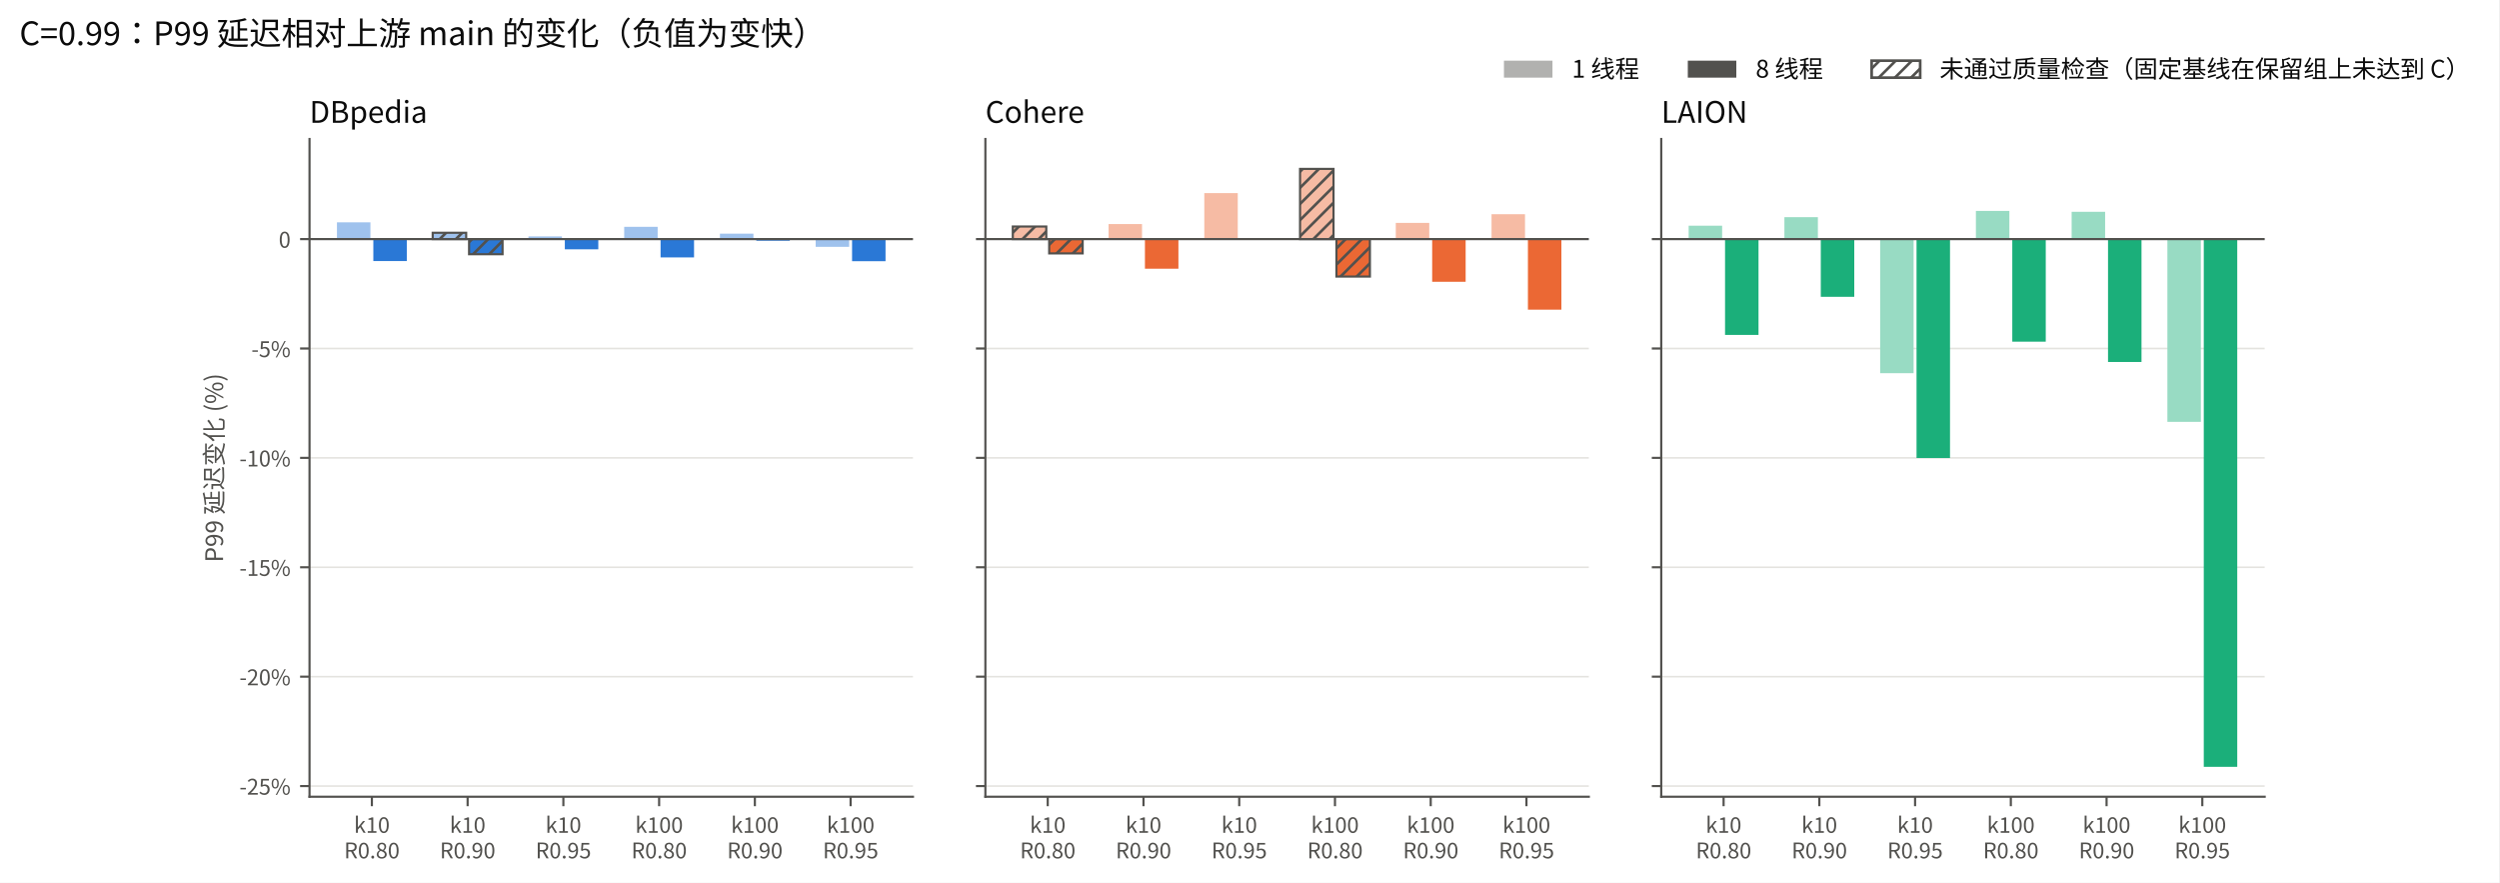
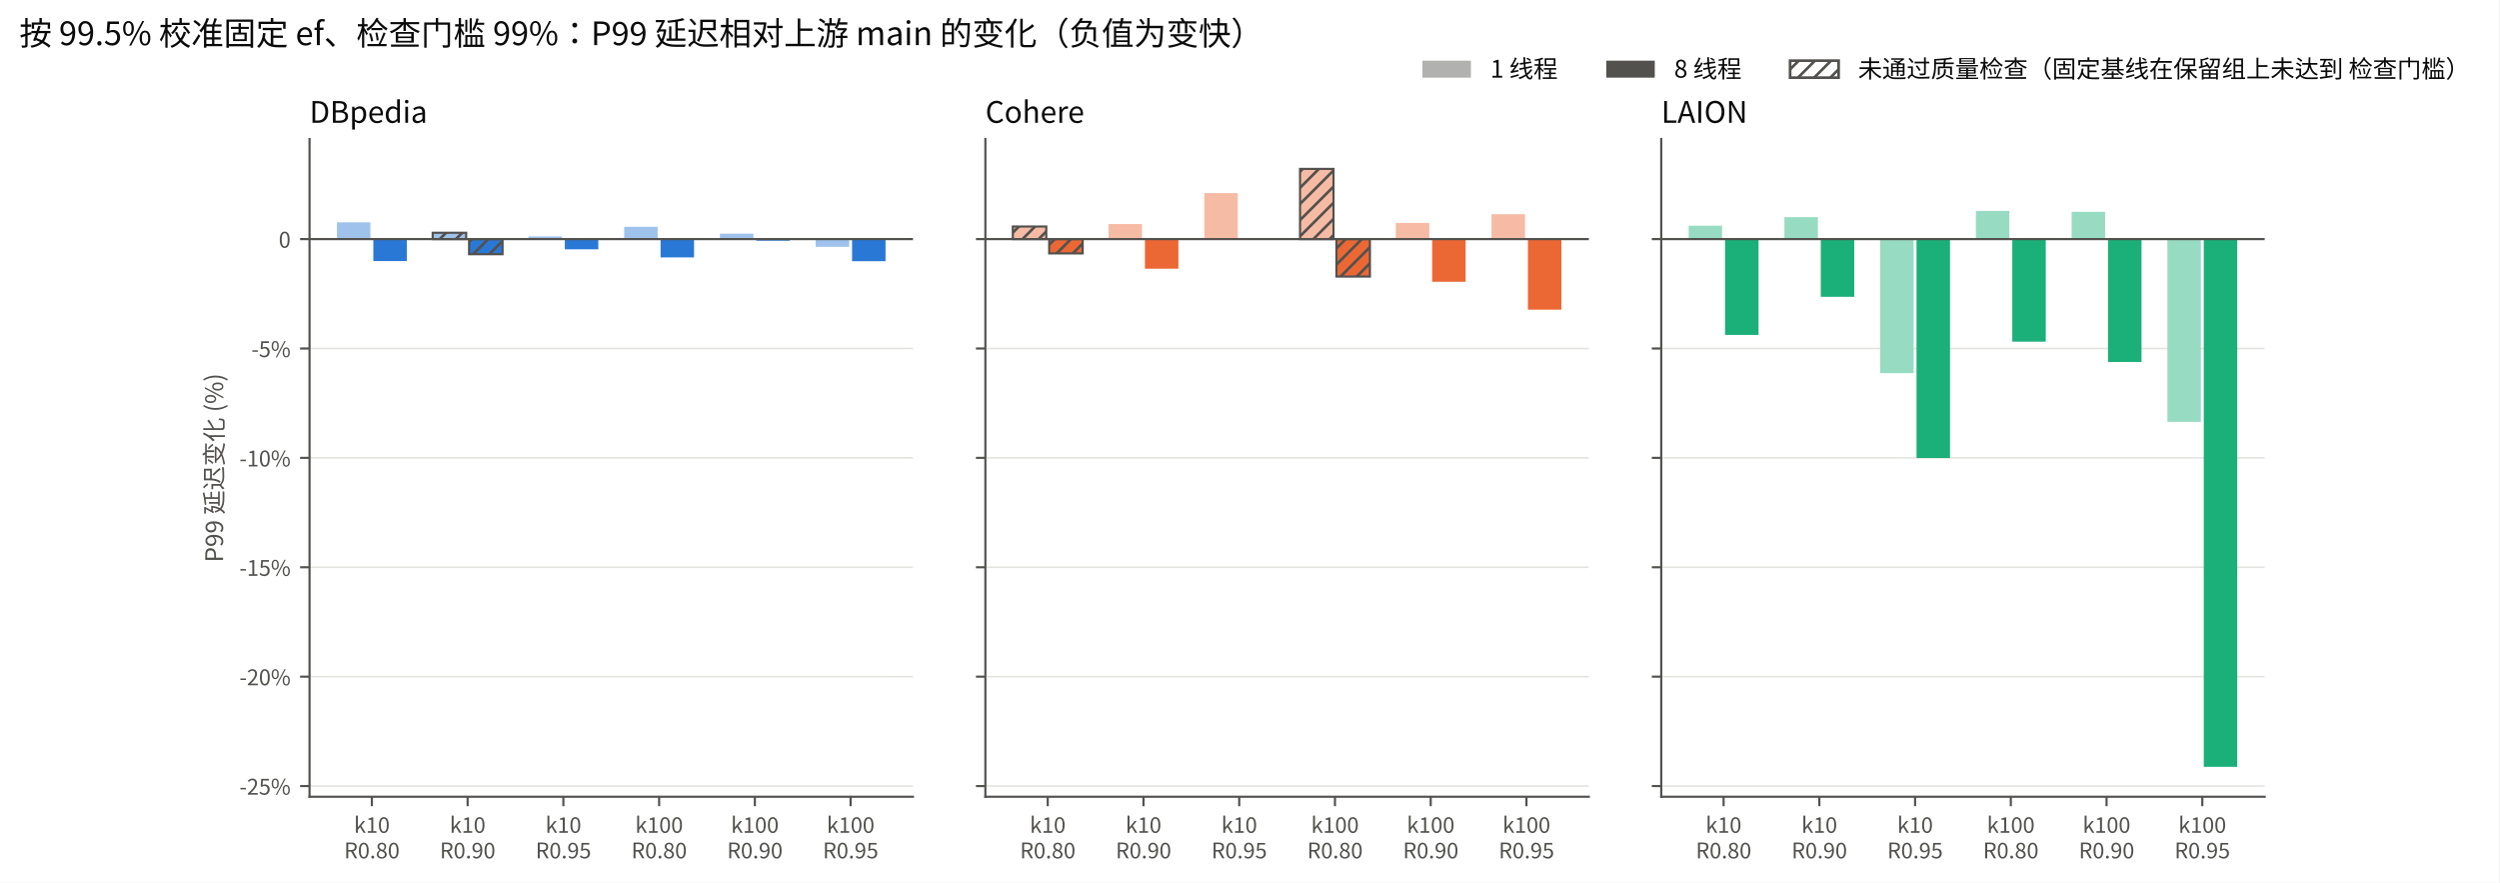
<svg xmlns="http://www.w3.org/2000/svg" xmlns:xlink="http://www.w3.org/1999/xlink" width="927.18pt" height="327.361pt" viewBox="0 0 927.18 327.361" version="1.1">
  <defs>
    <style type="text/css">*{stroke-linejoin: round; stroke-linecap: butt}</style>
  </defs>
  <g id="figure_1">
    <g id="patch_1">
      <path d="M 0 327.361  L 927.18 327.361  L 927.18 0  L 0 0  z " style="fill: #ffffff" />
    </g>
    <g id="axes_1">
      <g id="patch_2">
        <path d="M 114.84 295.488  L 338.729 295.488  L 338.729 51.552  L 114.84 51.552  z " style="fill: #ffffff" />
      </g>
      <g id="matplotlib.axis_1">
        <g id="xtick_1">
          <g id="line2d_1">
            <defs>
-               <path id="m2360dcc3fe" d="M 0 0  L 0 3.5  " style="stroke: #52514e; stroke-width: 0.8" />
+               <path id="m6622c7fb40" d="M 0 0  L 0 3.5  " style="stroke: #52514e; stroke-width: 0.8" />
            </defs>
            <g>
-               <use xlink:href="#m2360dcc3fe" x="137.976" y="295.488" style="fill: #52514e; stroke: #52514e; stroke-width: 0.8" />
+               <use xlink:href="#m6622c7fb40" x="137.976" y="295.488" style="fill: #52514e; stroke: #52514e; stroke-width: 0.8" />
            </g>
          </g>
          <g id="text_1">
            <text style="font-size: 8px; font-family: 'Noto Sans CJK JP', 'DejaVu Sans', sans-serif; fill: #52514e" transform="translate(131.3276 308.8555)">k10</text>
            <text style="font-size: 8px; font-family: 'Noto Sans CJK JP', 'DejaVu Sans', sans-serif; fill: #52514e" transform="translate(127.6639 318.329)">R0.80</text>
          </g>
        </g>
        <g id="xtick_2">
          <g id="line2d_2">
            <g>
-               <use xlink:href="#m2360dcc3fe" x="173.499" y="295.488" style="fill: #52514e; stroke: #52514e; stroke-width: 0.8" />
+               <use xlink:href="#m6622c7fb40" x="173.499" y="295.488" style="fill: #52514e; stroke: #52514e; stroke-width: 0.8" />
            </g>
          </g>
          <g id="text_2">
            <text style="font-size: 8px; font-family: 'Noto Sans CJK JP', 'DejaVu Sans', sans-serif; fill: #52514e" transform="translate(166.8511 308.8555)">k10</text>
            <text style="font-size: 8px; font-family: 'Noto Sans CJK JP', 'DejaVu Sans', sans-serif; fill: #52514e" transform="translate(163.1873 318.329)">R0.90</text>
          </g>
        </g>
        <g id="xtick_3">
          <g id="line2d_3">
            <g>
-               <use xlink:href="#m2360dcc3fe" x="209.023" y="295.488" style="fill: #52514e; stroke: #52514e; stroke-width: 0.8" />
+               <use xlink:href="#m6622c7fb40" x="209.023" y="295.488" style="fill: #52514e; stroke: #52514e; stroke-width: 0.8" />
            </g>
          </g>
          <g id="text_3">
            <text style="font-size: 8px; font-family: 'Noto Sans CJK JP', 'DejaVu Sans', sans-serif; fill: #52514e" transform="translate(202.3746 308.8555)">k10</text>
            <text style="font-size: 8px; font-family: 'Noto Sans CJK JP', 'DejaVu Sans', sans-serif; fill: #52514e" transform="translate(198.7108 318.329)">R0.95</text>
          </g>
        </g>
        <g id="xtick_4">
          <g id="line2d_4">
            <g>
-               <use xlink:href="#m2360dcc3fe" x="244.546" y="295.488" style="fill: #52514e; stroke: #52514e; stroke-width: 0.8" />
+               <use xlink:href="#m6622c7fb40" x="244.546" y="295.488" style="fill: #52514e; stroke: #52514e; stroke-width: 0.8" />
            </g>
          </g>
          <g id="text_4">
            <text style="font-size: 8px; font-family: 'Noto Sans CJK JP', 'DejaVu Sans', sans-serif; fill: #52514e" transform="translate(235.6781 308.8555)">k100</text>
            <text style="font-size: 8px; font-family: 'Noto Sans CJK JP', 'DejaVu Sans', sans-serif; fill: #52514e" transform="translate(234.2343 318.329)">R0.80</text>
          </g>
        </g>
        <g id="xtick_5">
          <g id="line2d_5">
            <g>
-               <use xlink:href="#m2360dcc3fe" x="280.07" y="295.488" style="fill: #52514e; stroke: #52514e; stroke-width: 0.8" />
+               <use xlink:href="#m6622c7fb40" x="280.07" y="295.488" style="fill: #52514e; stroke: #52514e; stroke-width: 0.8" />
            </g>
          </g>
          <g id="text_5">
            <text style="font-size: 8px; font-family: 'Noto Sans CJK JP', 'DejaVu Sans', sans-serif; fill: #52514e" transform="translate(271.2015 308.8555)">k100</text>
            <text style="font-size: 8px; font-family: 'Noto Sans CJK JP', 'DejaVu Sans', sans-serif; fill: #52514e" transform="translate(269.7578 318.329)">R0.90</text>
          </g>
        </g>
        <g id="xtick_6">
          <g id="line2d_6">
            <g>
-               <use xlink:href="#m2360dcc3fe" x="315.593" y="295.488" style="fill: #52514e; stroke: #52514e; stroke-width: 0.8" />
+               <use xlink:href="#m6622c7fb40" x="315.593" y="295.488" style="fill: #52514e; stroke: #52514e; stroke-width: 0.8" />
            </g>
          </g>
          <g id="text_6">
            <text style="font-size: 8px; font-family: 'Noto Sans CJK JP', 'DejaVu Sans', sans-serif; fill: #52514e" transform="translate(306.725 308.8555)">k100</text>
            <text style="font-size: 8px; font-family: 'Noto Sans CJK JP', 'DejaVu Sans', sans-serif; fill: #52514e" transform="translate(305.2813 318.329)">R0.95</text>
          </g>
        </g>
      </g>
      <g id="matplotlib.axis_2">
        <g id="ytick_1">
          <g id="line2d_7">
-             <path d="M 114.84 291.529  L 338.729 291.529  " clip-path="url(#p69c5e37a83)" style="fill: none; stroke: #e4e3df; stroke-width: 0.6; stroke-linecap: square" />
+             <path d="M 114.84 291.529  L 338.729 291.529  " clip-path="url(#p848d012722)" style="fill: none; stroke: #e4e3df; stroke-width: 0.6; stroke-linecap: square" />
          </g>
          <g id="line2d_8">
            <defs>
-               <path id="m292028686f" d="M 0 0  L -3.5 0  " style="stroke: #52514e; stroke-width: 0.8" />
+               <path id="m85ed51c5f5" d="M 0 0  L -3.5 0  " style="stroke: #52514e; stroke-width: 0.8" />
            </defs>
            <g>
-               <use xlink:href="#m292028686f" x="114.84" y="291.529" style="fill: #52514e; stroke: #52514e; stroke-width: 0.8" />
+               <use xlink:href="#m85ed51c5f5" x="114.84" y="291.529" style="fill: #52514e; stroke: #52514e; stroke-width: 0.8" />
            </g>
          </g>
          <g id="text_7">
            <text style="font-size: 8px; font-family: 'Noto Sans CJK JP', 'DejaVu Sans', sans-serif; text-anchor: end; fill: #52514e" x="107.84" y="294.713" transform="rotate(-0 107.84 294.7128)">-25%</text>
          </g>
        </g>
        <g id="ytick_2">
          <g id="line2d_9">
-             <path d="M 114.84 250.959  L 338.729 250.959  " clip-path="url(#p69c5e37a83)" style="fill: none; stroke: #e4e3df; stroke-width: 0.6; stroke-linecap: square" />
+             <path d="M 114.84 250.959  L 338.729 250.959  " clip-path="url(#p848d012722)" style="fill: none; stroke: #e4e3df; stroke-width: 0.6; stroke-linecap: square" />
          </g>
          <g id="line2d_10">
            <g>
-               <use xlink:href="#m292028686f" x="114.84" y="250.959" style="fill: #52514e; stroke: #52514e; stroke-width: 0.8" />
+               <use xlink:href="#m85ed51c5f5" x="114.84" y="250.959" style="fill: #52514e; stroke: #52514e; stroke-width: 0.8" />
            </g>
          </g>
          <g id="text_8">
            <text style="font-size: 8px; font-family: 'Noto Sans CJK JP', 'DejaVu Sans', sans-serif; text-anchor: end; fill: #52514e" x="107.84" y="254.142" transform="rotate(-0 107.84 254.1425)">-20%</text>
          </g>
        </g>
        <g id="ytick_3">
          <g id="line2d_11">
-             <path d="M 114.84 210.388  L 338.729 210.388  " clip-path="url(#p69c5e37a83)" style="fill: none; stroke: #e4e3df; stroke-width: 0.6; stroke-linecap: square" />
+             <path d="M 114.84 210.388  L 338.729 210.388  " clip-path="url(#p848d012722)" style="fill: none; stroke: #e4e3df; stroke-width: 0.6; stroke-linecap: square" />
          </g>
          <g id="line2d_12">
            <g>
-               <use xlink:href="#m292028686f" x="114.84" y="210.388" style="fill: #52514e; stroke: #52514e; stroke-width: 0.8" />
+               <use xlink:href="#m85ed51c5f5" x="114.84" y="210.388" style="fill: #52514e; stroke: #52514e; stroke-width: 0.8" />
            </g>
          </g>
          <g id="text_9">
            <text style="font-size: 8px; font-family: 'Noto Sans CJK JP', 'DejaVu Sans', sans-serif; text-anchor: end; fill: #52514e" x="107.84" y="213.572" transform="rotate(-0 107.84 213.5722)">-15%</text>
          </g>
        </g>
        <g id="ytick_4">
          <g id="line2d_13">
-             <path d="M 114.84 169.818  L 338.729 169.818  " clip-path="url(#p69c5e37a83)" style="fill: none; stroke: #e4e3df; stroke-width: 0.6; stroke-linecap: square" />
+             <path d="M 114.84 169.818  L 338.729 169.818  " clip-path="url(#p848d012722)" style="fill: none; stroke: #e4e3df; stroke-width: 0.6; stroke-linecap: square" />
          </g>
          <g id="line2d_14">
            <g>
-               <use xlink:href="#m292028686f" x="114.84" y="169.818" style="fill: #52514e; stroke: #52514e; stroke-width: 0.8" />
+               <use xlink:href="#m85ed51c5f5" x="114.84" y="169.818" style="fill: #52514e; stroke: #52514e; stroke-width: 0.8" />
            </g>
          </g>
          <g id="text_10">
            <text style="font-size: 8px; font-family: 'Noto Sans CJK JP', 'DejaVu Sans', sans-serif; text-anchor: end; fill: #52514e" x="107.84" y="173.002" transform="rotate(-0 107.84 173.0019)">-10%</text>
          </g>
        </g>
        <g id="ytick_5">
          <g id="line2d_15">
-             <path d="M 114.84 129.248  L 338.729 129.248  " clip-path="url(#p69c5e37a83)" style="fill: none; stroke: #e4e3df; stroke-width: 0.6; stroke-linecap: square" />
+             <path d="M 114.84 129.248  L 338.729 129.248  " clip-path="url(#p848d012722)" style="fill: none; stroke: #e4e3df; stroke-width: 0.6; stroke-linecap: square" />
          </g>
          <g id="line2d_16">
            <g>
-               <use xlink:href="#m292028686f" x="114.84" y="129.248" style="fill: #52514e; stroke: #52514e; stroke-width: 0.8" />
+               <use xlink:href="#m85ed51c5f5" x="114.84" y="129.248" style="fill: #52514e; stroke: #52514e; stroke-width: 0.8" />
            </g>
          </g>
          <g id="text_11">
            <text style="font-size: 8px; font-family: 'Noto Sans CJK JP', 'DejaVu Sans', sans-serif; text-anchor: end; fill: #52514e" x="107.84" y="132.432" transform="rotate(-0 107.84 132.4316)">-5%</text>
          </g>
        </g>
        <g id="ytick_6">
          <g id="line2d_17">
-             <path d="M 114.84 88.678  L 338.729 88.678  " clip-path="url(#p69c5e37a83)" style="fill: none; stroke: #e4e3df; stroke-width: 0.6; stroke-linecap: square" />
+             <path d="M 114.84 88.678  L 338.729 88.678  " clip-path="url(#p848d012722)" style="fill: none; stroke: #e4e3df; stroke-width: 0.6; stroke-linecap: square" />
          </g>
          <g id="line2d_18">
            <g>
-               <use xlink:href="#m292028686f" x="114.84" y="88.678" style="fill: #52514e; stroke: #52514e; stroke-width: 0.8" />
+               <use xlink:href="#m85ed51c5f5" x="114.84" y="88.678" style="fill: #52514e; stroke: #52514e; stroke-width: 0.8" />
            </g>
          </g>
          <g id="text_12">
            <text style="font-size: 8px; font-family: 'Noto Sans CJK JP', 'DejaVu Sans', sans-serif; text-anchor: end; fill: #52514e" x="107.84" y="91.861" transform="rotate(-0 107.84 91.86127)">0</text>
          </g>
        </g>
        <g id="text_13">
          <text style="font-size: 9px; font-family: 'Noto Sans CJK JP', 'DejaVu Sans', sans-serif; text-anchor: middle; fill: #52514e" x="82.755" y="173.52" transform="rotate(-90 82.75469 173.52)">P99 延迟变化 (%)</text>
        </g>
      </g>
      <g id="patch_3">
-         <path d="M 125.017 88.678  L 137.436 88.678  L 137.436 82.454  L 125.017 82.454  z " clip-path="url(#p69c5e37a83)" style="fill: #9fc2ed" />
+         <path d="M 125.017 88.678  L 137.436 88.678  L 137.436 82.454  L 125.017 82.454  z " clip-path="url(#p848d012722)" style="fill: #9fc2ed" />
      </g>
      <g id="patch_4">
-         <path d="M 160.54 88.678  L 172.959 88.678  L 172.959 86.327  L 160.54 86.327  z " clip-path="url(#p69c5e37a83)" style="fill: url(#h485ce7cc65); stroke: #52514e; stroke-width: 0.8; stroke-linejoin: miter" />
+         <path d="M 160.54 88.678  L 172.959 88.678  L 172.959 86.327  L 160.54 86.327  z " clip-path="url(#p848d012722)" style="fill: url(#hd458f18d76); stroke: #52514e; stroke-width: 0.8; stroke-linejoin: miter" />
      </g>
      <g id="patch_5">
-         <path d="M 196.064 88.678  L 208.483 88.678  L 208.483 87.679  L 196.064 87.679  z " clip-path="url(#p69c5e37a83)" style="fill: #9fc2ed" />
+         <path d="M 196.064 88.678  L 208.483 88.678  L 208.483 87.679  L 196.064 87.679  z " clip-path="url(#p848d012722)" style="fill: #9fc2ed" />
      </g>
      <g id="patch_6">
-         <path d="M 231.587 88.678  L 244.006 88.678  L 244.006 84.121  L 231.587 84.121  z " clip-path="url(#p69c5e37a83)" style="fill: #9fc2ed" />
+         <path d="M 231.587 88.678  L 244.006 88.678  L 244.006 84.121  L 231.587 84.121  z " clip-path="url(#p848d012722)" style="fill: #9fc2ed" />
      </g>
      <g id="patch_7">
-         <path d="M 267.111 88.678  L 279.53 88.678  L 279.53 86.657  L 267.111 86.657  z " clip-path="url(#p69c5e37a83)" style="fill: #9fc2ed" />
+         <path d="M 267.111 88.678  L 279.53 88.678  L 279.53 86.657  L 267.111 86.657  z " clip-path="url(#p848d012722)" style="fill: #9fc2ed" />
      </g>
      <g id="patch_8">
-         <path d="M 302.634 88.678  L 315.053 88.678  L 315.053 91.545  L 302.634 91.545  z " clip-path="url(#p69c5e37a83)" style="fill: #9fc2ed" />
+         <path d="M 302.634 88.678  L 315.053 88.678  L 315.053 91.545  L 302.634 91.545  z " clip-path="url(#p848d012722)" style="fill: #9fc2ed" />
      </g>
      <g id="patch_9">
-         <path d="M 138.516 88.678  L 150.935 88.678  L 150.935 96.818  L 138.516 96.818  z " clip-path="url(#p69c5e37a83)" style="fill: #2a78d6" />
+         <path d="M 138.516 88.678  L 150.935 88.678  L 150.935 96.818  L 138.516 96.818  z " clip-path="url(#p848d012722)" style="fill: #2a78d6" />
      </g>
      <g id="patch_10">
-         <path d="M 174.039 88.678  L 186.458 88.678  L 186.458 94.285  L 174.039 94.285  z " clip-path="url(#p69c5e37a83)" style="fill: url(#hce897ce148); stroke: #52514e; stroke-width: 0.8; stroke-linejoin: miter" />
+         <path d="M 174.039 88.678  L 186.458 88.678  L 186.458 94.285  L 174.039 94.285  z " clip-path="url(#p848d012722)" style="fill: url(#h313f007efb); stroke: #52514e; stroke-width: 0.8; stroke-linejoin: miter" />
      </g>
      <g id="patch_11">
-         <path d="M 209.563 88.678  L 221.982 88.678  L 221.982 92.464  L 209.563 92.464  z " clip-path="url(#p69c5e37a83)" style="fill: #2a78d6" />
+         <path d="M 209.563 88.678  L 221.982 88.678  L 221.982 92.464  L 209.563 92.464  z " clip-path="url(#p848d012722)" style="fill: #2a78d6" />
      </g>
      <g id="patch_12">
-         <path d="M 245.086 88.678  L 257.505 88.678  L 257.505 95.468  L 245.086 95.468  z " clip-path="url(#p69c5e37a83)" style="fill: #2a78d6" />
+         <path d="M 245.086 88.678  L 257.505 88.678  L 257.505 95.468  L 245.086 95.468  z " clip-path="url(#p848d012722)" style="fill: #2a78d6" />
      </g>
      <g id="patch_13">
-         <path d="M 280.61 88.678  L 293.029 88.678  L 293.029 89.271  L 280.61 89.271  z " clip-path="url(#p69c5e37a83)" style="fill: #2a78d6" />
+         <path d="M 280.61 88.678  L 293.029 88.678  L 293.029 89.271  L 280.61 89.271  z " clip-path="url(#p848d012722)" style="fill: #2a78d6" />
      </g>
      <g id="patch_14">
-         <path d="M 316.133 88.678  L 328.552 88.678  L 328.552 96.872  L 316.133 96.872  z " clip-path="url(#p69c5e37a83)" style="fill: #2a78d6" />
+         <path d="M 316.133 88.678  L 328.552 88.678  L 328.552 96.872  L 316.133 96.872  z " clip-path="url(#p848d012722)" style="fill: #2a78d6" />
      </g>
      <g id="line2d_19">
-         <path d="M 114.84 88.678  L 338.729 88.678  " clip-path="url(#p69c5e37a83)" style="fill: none; stroke: #52514e; stroke-width: 0.8; stroke-linecap: square" />
+         <path d="M 114.84 88.678  L 338.729 88.678  " clip-path="url(#p848d012722)" style="fill: none; stroke: #52514e; stroke-width: 0.8; stroke-linecap: square" />
      </g>
      <g id="patch_15">
        <path d="M 114.84 295.488  L 114.84 51.552  " style="fill: none; stroke: #52514e; stroke-width: 0.8; stroke-linejoin: miter; stroke-linecap: square" />
      </g>
      <g id="patch_16">
        <path d="M 114.84 295.488  L 338.729 295.488  " style="fill: none; stroke: #52514e; stroke-width: 0.8; stroke-linejoin: miter; stroke-linecap: square" />
      </g>
      <g id="text_14">
        <text style="font-size: 11px; font-family: 'Noto Sans CJK JP', 'DejaVu Sans', sans-serif; text-anchor: start; fill: #0b0b0b" x="114.84" y="45.552" transform="rotate(-0 114.84 45.552)">DBpedia</text>
      </g>
    </g>
    <g id="axes_2">
      <g id="patch_17">
        <path d="M 365.596 295.488  L 589.484 295.488  L 589.484 51.552  L 365.596 51.552  z " style="fill: #ffffff" />
      </g>
      <g id="matplotlib.axis_3">
        <g id="xtick_7">
          <g id="line2d_20">
            <g>
-               <use xlink:href="#m2360dcc3fe" x="388.731" y="295.488" style="fill: #52514e; stroke: #52514e; stroke-width: 0.8" />
+               <use xlink:href="#m6622c7fb40" x="388.731" y="295.488" style="fill: #52514e; stroke: #52514e; stroke-width: 0.8" />
            </g>
          </g>
          <g id="text_15">
            <text style="font-size: 8px; font-family: 'Noto Sans CJK JP', 'DejaVu Sans', sans-serif; fill: #52514e" transform="translate(382.0832 308.8555)">k10</text>
            <text style="font-size: 8px; font-family: 'Noto Sans CJK JP', 'DejaVu Sans', sans-serif; fill: #52514e" transform="translate(378.4194 318.329)">R0.80</text>
          </g>
        </g>
        <g id="xtick_8">
          <g id="line2d_21">
            <g>
-               <use xlink:href="#m2360dcc3fe" x="424.255" y="295.488" style="fill: #52514e; stroke: #52514e; stroke-width: 0.8" />
+               <use xlink:href="#m6622c7fb40" x="424.255" y="295.488" style="fill: #52514e; stroke: #52514e; stroke-width: 0.8" />
            </g>
          </g>
          <g id="text_16">
            <text style="font-size: 8px; font-family: 'Noto Sans CJK JP', 'DejaVu Sans', sans-serif; fill: #52514e" transform="translate(417.6066 308.8555)">k10</text>
            <text style="font-size: 8px; font-family: 'Noto Sans CJK JP', 'DejaVu Sans', sans-serif; fill: #52514e" transform="translate(413.9429 318.329)">R0.90</text>
          </g>
        </g>
        <g id="xtick_9">
          <g id="line2d_22">
            <g>
-               <use xlink:href="#m2360dcc3fe" x="459.778" y="295.488" style="fill: #52514e; stroke: #52514e; stroke-width: 0.8" />
+               <use xlink:href="#m6622c7fb40" x="459.778" y="295.488" style="fill: #52514e; stroke: #52514e; stroke-width: 0.8" />
            </g>
          </g>
          <g id="text_17">
            <text style="font-size: 8px; font-family: 'Noto Sans CJK JP', 'DejaVu Sans', sans-serif; fill: #52514e" transform="translate(453.1301 308.8555)">k10</text>
            <text style="font-size: 8px; font-family: 'Noto Sans CJK JP', 'DejaVu Sans', sans-serif; fill: #52514e" transform="translate(449.4664 318.329)">R0.95</text>
          </g>
        </g>
        <g id="xtick_10">
          <g id="line2d_23">
            <g>
-               <use xlink:href="#m2360dcc3fe" x="495.302" y="295.488" style="fill: #52514e; stroke: #52514e; stroke-width: 0.8" />
+               <use xlink:href="#m6622c7fb40" x="495.302" y="295.488" style="fill: #52514e; stroke: #52514e; stroke-width: 0.8" />
            </g>
          </g>
          <g id="text_18">
            <text style="font-size: 8px; font-family: 'Noto Sans CJK JP', 'DejaVu Sans', sans-serif; fill: #52514e" transform="translate(486.4336 308.8555)">k100</text>
            <text style="font-size: 8px; font-family: 'Noto Sans CJK JP', 'DejaVu Sans', sans-serif; fill: #52514e" transform="translate(484.9899 318.329)">R0.80</text>
          </g>
        </g>
        <g id="xtick_11">
          <g id="line2d_24">
            <g>
-               <use xlink:href="#m2360dcc3fe" x="530.825" y="295.488" style="fill: #52514e; stroke: #52514e; stroke-width: 0.8" />
+               <use xlink:href="#m6622c7fb40" x="530.825" y="295.488" style="fill: #52514e; stroke: #52514e; stroke-width: 0.8" />
            </g>
          </g>
          <g id="text_19">
            <text style="font-size: 8px; font-family: 'Noto Sans CJK JP', 'DejaVu Sans', sans-serif; fill: #52514e" transform="translate(521.9571 308.8555)">k100</text>
            <text style="font-size: 8px; font-family: 'Noto Sans CJK JP', 'DejaVu Sans', sans-serif; fill: #52514e" transform="translate(520.5134 318.329)">R0.90</text>
          </g>
        </g>
        <g id="xtick_12">
          <g id="line2d_25">
            <g>
-               <use xlink:href="#m2360dcc3fe" x="566.349" y="295.488" style="fill: #52514e; stroke: #52514e; stroke-width: 0.8" />
+               <use xlink:href="#m6622c7fb40" x="566.349" y="295.488" style="fill: #52514e; stroke: #52514e; stroke-width: 0.8" />
            </g>
          </g>
          <g id="text_20">
            <text style="font-size: 8px; font-family: 'Noto Sans CJK JP', 'DejaVu Sans', sans-serif; fill: #52514e" transform="translate(557.4806 308.8555)">k100</text>
            <text style="font-size: 8px; font-family: 'Noto Sans CJK JP', 'DejaVu Sans', sans-serif; fill: #52514e" transform="translate(556.0368 318.329)">R0.95</text>
          </g>
        </g>
      </g>
      <g id="matplotlib.axis_4">
        <g id="ytick_7">
          <g id="line2d_26">
-             <path d="M 365.596 291.529  L 589.484 291.529  " clip-path="url(#p6bcd2c2534)" style="fill: none; stroke: #e4e3df; stroke-width: 0.6; stroke-linecap: square" />
+             <path d="M 365.596 291.529  L 589.484 291.529  " clip-path="url(#p01114b19ba)" style="fill: none; stroke: #e4e3df; stroke-width: 0.6; stroke-linecap: square" />
          </g>
          <g id="line2d_27">
            <g>
-               <use xlink:href="#m292028686f" x="365.596" y="291.529" style="fill: #52514e; stroke: #52514e; stroke-width: 0.8" />
+               <use xlink:href="#m85ed51c5f5" x="365.596" y="291.529" style="fill: #52514e; stroke: #52514e; stroke-width: 0.8" />
            </g>
          </g>
        </g>
        <g id="ytick_8">
          <g id="line2d_28">
-             <path d="M 365.596 250.959  L 589.484 250.959  " clip-path="url(#p6bcd2c2534)" style="fill: none; stroke: #e4e3df; stroke-width: 0.6; stroke-linecap: square" />
+             <path d="M 365.596 250.959  L 589.484 250.959  " clip-path="url(#p01114b19ba)" style="fill: none; stroke: #e4e3df; stroke-width: 0.6; stroke-linecap: square" />
          </g>
          <g id="line2d_29">
            <g>
-               <use xlink:href="#m292028686f" x="365.596" y="250.959" style="fill: #52514e; stroke: #52514e; stroke-width: 0.8" />
+               <use xlink:href="#m85ed51c5f5" x="365.596" y="250.959" style="fill: #52514e; stroke: #52514e; stroke-width: 0.8" />
            </g>
          </g>
        </g>
        <g id="ytick_9">
          <g id="line2d_30">
-             <path d="M 365.596 210.388  L 589.484 210.388  " clip-path="url(#p6bcd2c2534)" style="fill: none; stroke: #e4e3df; stroke-width: 0.6; stroke-linecap: square" />
+             <path d="M 365.596 210.388  L 589.484 210.388  " clip-path="url(#p01114b19ba)" style="fill: none; stroke: #e4e3df; stroke-width: 0.6; stroke-linecap: square" />
          </g>
          <g id="line2d_31">
            <g>
-               <use xlink:href="#m292028686f" x="365.596" y="210.388" style="fill: #52514e; stroke: #52514e; stroke-width: 0.8" />
+               <use xlink:href="#m85ed51c5f5" x="365.596" y="210.388" style="fill: #52514e; stroke: #52514e; stroke-width: 0.8" />
            </g>
          </g>
        </g>
        <g id="ytick_10">
          <g id="line2d_32">
-             <path d="M 365.596 169.818  L 589.484 169.818  " clip-path="url(#p6bcd2c2534)" style="fill: none; stroke: #e4e3df; stroke-width: 0.6; stroke-linecap: square" />
+             <path d="M 365.596 169.818  L 589.484 169.818  " clip-path="url(#p01114b19ba)" style="fill: none; stroke: #e4e3df; stroke-width: 0.6; stroke-linecap: square" />
          </g>
          <g id="line2d_33">
            <g>
-               <use xlink:href="#m292028686f" x="365.596" y="169.818" style="fill: #52514e; stroke: #52514e; stroke-width: 0.8" />
+               <use xlink:href="#m85ed51c5f5" x="365.596" y="169.818" style="fill: #52514e; stroke: #52514e; stroke-width: 0.8" />
            </g>
          </g>
        </g>
        <g id="ytick_11">
          <g id="line2d_34">
-             <path d="M 365.596 129.248  L 589.484 129.248  " clip-path="url(#p6bcd2c2534)" style="fill: none; stroke: #e4e3df; stroke-width: 0.6; stroke-linecap: square" />
+             <path d="M 365.596 129.248  L 589.484 129.248  " clip-path="url(#p01114b19ba)" style="fill: none; stroke: #e4e3df; stroke-width: 0.6; stroke-linecap: square" />
          </g>
          <g id="line2d_35">
            <g>
-               <use xlink:href="#m292028686f" x="365.596" y="129.248" style="fill: #52514e; stroke: #52514e; stroke-width: 0.8" />
+               <use xlink:href="#m85ed51c5f5" x="365.596" y="129.248" style="fill: #52514e; stroke: #52514e; stroke-width: 0.8" />
            </g>
          </g>
        </g>
        <g id="ytick_12">
          <g id="line2d_36">
-             <path d="M 365.596 88.678  L 589.484 88.678  " clip-path="url(#p6bcd2c2534)" style="fill: none; stroke: #e4e3df; stroke-width: 0.6; stroke-linecap: square" />
+             <path d="M 365.596 88.678  L 589.484 88.678  " clip-path="url(#p01114b19ba)" style="fill: none; stroke: #e4e3df; stroke-width: 0.6; stroke-linecap: square" />
          </g>
          <g id="line2d_37">
            <g>
-               <use xlink:href="#m292028686f" x="365.596" y="88.678" style="fill: #52514e; stroke: #52514e; stroke-width: 0.8" />
+               <use xlink:href="#m85ed51c5f5" x="365.596" y="88.678" style="fill: #52514e; stroke: #52514e; stroke-width: 0.8" />
            </g>
          </g>
        </g>
      </g>
      <g id="patch_18">
-         <path d="M 375.772 88.678  L 388.191 88.678  L 388.191 84.01  L 375.772 84.01  z " clip-path="url(#p6bcd2c2534)" style="fill: url(#hbd6842f6e4); stroke: #52514e; stroke-width: 0.8; stroke-linejoin: miter" />
+         <path d="M 375.772 88.678  L 388.191 88.678  L 388.191 84.01  L 375.772 84.01  z " clip-path="url(#p01114b19ba)" style="fill: url(#hd8df0c2ef9); stroke: #52514e; stroke-width: 0.8; stroke-linejoin: miter" />
      </g>
      <g id="patch_19">
-         <path d="M 411.296 88.678  L 423.715 88.678  L 423.715 83.099  L 411.296 83.099  z " clip-path="url(#p6bcd2c2534)" style="fill: #f6bba4" />
+         <path d="M 411.296 88.678  L 423.715 88.678  L 423.715 83.099  L 411.296 83.099  z " clip-path="url(#p01114b19ba)" style="fill: #f6bba4" />
      </g>
      <g id="patch_20">
-         <path d="M 446.819 88.678  L 459.238 88.678  L 459.238 71.616  L 446.819 71.616  z " clip-path="url(#p6bcd2c2534)" style="fill: #f6bba4" />
+         <path d="M 446.819 88.678  L 459.238 88.678  L 459.238 71.616  L 446.819 71.616  z " clip-path="url(#p01114b19ba)" style="fill: #f6bba4" />
      </g>
      <g id="patch_21">
-         <path d="M 482.343 88.678  L 494.762 88.678  L 494.762 62.64  L 482.343 62.64  z " clip-path="url(#p6bcd2c2534)" style="fill: url(#hbd6842f6e4); stroke: #52514e; stroke-width: 0.8; stroke-linejoin: miter" />
+         <path d="M 482.343 88.678  L 494.762 88.678  L 494.762 62.64  L 482.343 62.64  z " clip-path="url(#p01114b19ba)" style="fill: url(#hd8df0c2ef9); stroke: #52514e; stroke-width: 0.8; stroke-linejoin: miter" />
      </g>
      <g id="patch_22">
-         <path d="M 517.866 88.678  L 530.285 88.678  L 530.285 82.664  L 517.866 82.664  z " clip-path="url(#p6bcd2c2534)" style="fill: #f6bba4" />
+         <path d="M 517.866 88.678  L 530.285 88.678  L 530.285 82.664  L 517.866 82.664  z " clip-path="url(#p01114b19ba)" style="fill: #f6bba4" />
      </g>
      <g id="patch_23">
-         <path d="M 553.39 88.678  L 565.809 88.678  L 565.809 79.445  L 553.39 79.445  z " clip-path="url(#p6bcd2c2534)" style="fill: #f6bba4" />
+         <path d="M 553.39 88.678  L 565.809 88.678  L 565.809 79.445  L 553.39 79.445  z " clip-path="url(#p01114b19ba)" style="fill: #f6bba4" />
      </g>
      <g id="patch_24">
-         <path d="M 389.271 88.678  L 401.69 88.678  L 401.69 93.981  L 389.271 93.981  z " clip-path="url(#p6bcd2c2534)" style="fill: url(#hbc0e6c8e7a); stroke: #52514e; stroke-width: 0.8; stroke-linejoin: miter" />
+         <path d="M 389.271 88.678  L 401.69 88.678  L 401.69 93.981  L 389.271 93.981  z " clip-path="url(#p01114b19ba)" style="fill: url(#hef07426cd8); stroke: #52514e; stroke-width: 0.8; stroke-linejoin: miter" />
      </g>
      <g id="patch_25">
-         <path d="M 424.795 88.678  L 437.214 88.678  L 437.214 99.66  L 424.795 99.66  z " clip-path="url(#p6bcd2c2534)" style="fill: #eb6834" />
+         <path d="M 424.795 88.678  L 437.214 88.678  L 437.214 99.66  L 424.795 99.66  z " clip-path="url(#p01114b19ba)" style="fill: #eb6834" />
      </g>
      <g id="patch_26">
-         <path d="M 460.318 88.678  L 472.737 88.678  L 472.737 88.581  L 460.318 88.581  z " clip-path="url(#p6bcd2c2534)" style="fill: #eb6834" />
+         <path d="M 460.318 88.678  L 472.737 88.678  L 472.737 88.581  L 460.318 88.581  z " clip-path="url(#p01114b19ba)" style="fill: #eb6834" />
      </g>
      <g id="patch_27">
-         <path d="M 495.842 88.678  L 508.261 88.678  L 508.261 102.567  L 495.842 102.567  z " clip-path="url(#p6bcd2c2534)" style="fill: url(#hbc0e6c8e7a); stroke: #52514e; stroke-width: 0.8; stroke-linejoin: miter" />
+         <path d="M 495.842 88.678  L 508.261 88.678  L 508.261 102.567  L 495.842 102.567  z " clip-path="url(#p01114b19ba)" style="fill: url(#hef07426cd8); stroke: #52514e; stroke-width: 0.8; stroke-linejoin: miter" />
      </g>
      <g id="patch_28">
-         <path d="M 531.365 88.678  L 543.784 88.678  L 543.784 104.506  L 531.365 104.506  z " clip-path="url(#p6bcd2c2534)" style="fill: #eb6834" />
+         <path d="M 531.365 88.678  L 543.784 88.678  L 543.784 104.506  L 531.365 104.506  z " clip-path="url(#p01114b19ba)" style="fill: #eb6834" />
      </g>
      <g id="patch_29">
-         <path d="M 566.889 88.678  L 579.308 88.678  L 579.308 114.848  L 566.889 114.848  z " clip-path="url(#p6bcd2c2534)" style="fill: #eb6834" />
+         <path d="M 566.889 88.678  L 579.308 88.678  L 579.308 114.848  L 566.889 114.848  z " clip-path="url(#p01114b19ba)" style="fill: #eb6834" />
      </g>
      <g id="line2d_38">
-         <path d="M 365.596 88.678  L 589.484 88.678  " clip-path="url(#p6bcd2c2534)" style="fill: none; stroke: #52514e; stroke-width: 0.8; stroke-linecap: square" />
+         <path d="M 365.596 88.678  L 589.484 88.678  " clip-path="url(#p01114b19ba)" style="fill: none; stroke: #52514e; stroke-width: 0.8; stroke-linecap: square" />
      </g>
      <g id="patch_30">
        <path d="M 365.596 295.488  L 365.596 51.552  " style="fill: none; stroke: #52514e; stroke-width: 0.8; stroke-linejoin: miter; stroke-linecap: square" />
      </g>
      <g id="patch_31">
        <path d="M 365.596 295.488  L 589.484 295.488  " style="fill: none; stroke: #52514e; stroke-width: 0.8; stroke-linejoin: miter; stroke-linecap: square" />
      </g>
      <g id="text_21">
        <text style="font-size: 11px; font-family: 'Noto Sans CJK JP', 'DejaVu Sans', sans-serif; text-anchor: start; fill: #0b0b0b" x="365.596" y="45.552" transform="rotate(-0 365.5956 45.552)">Cohere</text>
      </g>
    </g>
    <g id="axes_3">
      <g id="patch_32">
        <path d="M 616.351 295.488  L 840.24 295.488  L 840.24 51.552  L 616.351 51.552  z " style="fill: #ffffff" />
      </g>
      <g id="matplotlib.axis_5">
        <g id="xtick_13">
          <g id="line2d_39">
            <g>
-               <use xlink:href="#m2360dcc3fe" x="639.487" y="295.488" style="fill: #52514e; stroke: #52514e; stroke-width: 0.8" />
+               <use xlink:href="#m6622c7fb40" x="639.487" y="295.488" style="fill: #52514e; stroke: #52514e; stroke-width: 0.8" />
            </g>
          </g>
          <g id="text_22">
            <text style="font-size: 8px; font-family: 'Noto Sans CJK JP', 'DejaVu Sans', sans-serif; fill: #52514e" transform="translate(632.8387 308.8555)">k10</text>
            <text style="font-size: 8px; font-family: 'Noto Sans CJK JP', 'DejaVu Sans', sans-serif; fill: #52514e" transform="translate(629.175 318.329)">R0.80</text>
          </g>
        </g>
        <g id="xtick_14">
          <g id="line2d_40">
            <g>
-               <use xlink:href="#m2360dcc3fe" x="675.01" y="295.488" style="fill: #52514e; stroke: #52514e; stroke-width: 0.8" />
+               <use xlink:href="#m6622c7fb40" x="675.01" y="295.488" style="fill: #52514e; stroke: #52514e; stroke-width: 0.8" />
            </g>
          </g>
          <g id="text_23">
            <text style="font-size: 8px; font-family: 'Noto Sans CJK JP', 'DejaVu Sans', sans-serif; fill: #52514e" transform="translate(668.3622 308.8555)">k10</text>
            <text style="font-size: 8px; font-family: 'Noto Sans CJK JP', 'DejaVu Sans', sans-serif; fill: #52514e" transform="translate(664.6985 318.329)">R0.90</text>
          </g>
        </g>
        <g id="xtick_15">
          <g id="line2d_41">
            <g>
-               <use xlink:href="#m2360dcc3fe" x="710.534" y="295.488" style="fill: #52514e; stroke: #52514e; stroke-width: 0.8" />
+               <use xlink:href="#m6622c7fb40" x="710.534" y="295.488" style="fill: #52514e; stroke: #52514e; stroke-width: 0.8" />
            </g>
          </g>
          <g id="text_24">
            <text style="font-size: 8px; font-family: 'Noto Sans CJK JP', 'DejaVu Sans', sans-serif; fill: #52514e" transform="translate(703.8857 308.8555)">k10</text>
            <text style="font-size: 8px; font-family: 'Noto Sans CJK JP', 'DejaVu Sans', sans-serif; fill: #52514e" transform="translate(700.2219 318.329)">R0.95</text>
          </g>
        </g>
        <g id="xtick_16">
          <g id="line2d_42">
            <g>
-               <use xlink:href="#m2360dcc3fe" x="746.057" y="295.488" style="fill: #52514e; stroke: #52514e; stroke-width: 0.8" />
+               <use xlink:href="#m6622c7fb40" x="746.057" y="295.488" style="fill: #52514e; stroke: #52514e; stroke-width: 0.8" />
            </g>
          </g>
          <g id="text_25">
            <text style="font-size: 8px; font-family: 'Noto Sans CJK JP', 'DejaVu Sans', sans-serif; fill: #52514e" transform="translate(737.1892 308.8555)">k100</text>
            <text style="font-size: 8px; font-family: 'Noto Sans CJK JP', 'DejaVu Sans', sans-serif; fill: #52514e" transform="translate(735.7454 318.329)">R0.80</text>
          </g>
        </g>
        <g id="xtick_17">
          <g id="line2d_43">
            <g>
-               <use xlink:href="#m2360dcc3fe" x="781.581" y="295.488" style="fill: #52514e; stroke: #52514e; stroke-width: 0.8" />
+               <use xlink:href="#m6622c7fb40" x="781.581" y="295.488" style="fill: #52514e; stroke: #52514e; stroke-width: 0.8" />
            </g>
          </g>
          <g id="text_26">
            <text style="font-size: 8px; font-family: 'Noto Sans CJK JP', 'DejaVu Sans', sans-serif; fill: #52514e" transform="translate(772.7127 308.8555)">k100</text>
            <text style="font-size: 8px; font-family: 'Noto Sans CJK JP', 'DejaVu Sans', sans-serif; fill: #52514e" transform="translate(771.2689 318.329)">R0.90</text>
          </g>
        </g>
        <g id="xtick_18">
          <g id="line2d_44">
            <g>
-               <use xlink:href="#m2360dcc3fe" x="817.104" y="295.488" style="fill: #52514e; stroke: #52514e; stroke-width: 0.8" />
+               <use xlink:href="#m6622c7fb40" x="817.104" y="295.488" style="fill: #52514e; stroke: #52514e; stroke-width: 0.8" />
            </g>
          </g>
          <g id="text_27">
            <text style="font-size: 8px; font-family: 'Noto Sans CJK JP', 'DejaVu Sans', sans-serif; fill: #52514e" transform="translate(808.2361 308.8555)">k100</text>
            <text style="font-size: 8px; font-family: 'Noto Sans CJK JP', 'DejaVu Sans', sans-serif; fill: #52514e" transform="translate(806.7924 318.329)">R0.95</text>
          </g>
        </g>
      </g>
      <g id="matplotlib.axis_6">
        <g id="ytick_13">
          <g id="line2d_45">
-             <path d="M 616.351 291.529  L 840.24 291.529  " clip-path="url(#p7a7add0a3e)" style="fill: none; stroke: #e4e3df; stroke-width: 0.6; stroke-linecap: square" />
+             <path d="M 616.351 291.529  L 840.24 291.529  " clip-path="url(#pe63b40a558)" style="fill: none; stroke: #e4e3df; stroke-width: 0.6; stroke-linecap: square" />
          </g>
          <g id="line2d_46">
            <g>
-               <use xlink:href="#m292028686f" x="616.351" y="291.529" style="fill: #52514e; stroke: #52514e; stroke-width: 0.8" />
+               <use xlink:href="#m85ed51c5f5" x="616.351" y="291.529" style="fill: #52514e; stroke: #52514e; stroke-width: 0.8" />
            </g>
          </g>
        </g>
        <g id="ytick_14">
          <g id="line2d_47">
-             <path d="M 616.351 250.959  L 840.24 250.959  " clip-path="url(#p7a7add0a3e)" style="fill: none; stroke: #e4e3df; stroke-width: 0.6; stroke-linecap: square" />
+             <path d="M 616.351 250.959  L 840.24 250.959  " clip-path="url(#pe63b40a558)" style="fill: none; stroke: #e4e3df; stroke-width: 0.6; stroke-linecap: square" />
          </g>
          <g id="line2d_48">
            <g>
-               <use xlink:href="#m292028686f" x="616.351" y="250.959" style="fill: #52514e; stroke: #52514e; stroke-width: 0.8" />
+               <use xlink:href="#m85ed51c5f5" x="616.351" y="250.959" style="fill: #52514e; stroke: #52514e; stroke-width: 0.8" />
            </g>
          </g>
        </g>
        <g id="ytick_15">
          <g id="line2d_49">
-             <path d="M 616.351 210.388  L 840.24 210.388  " clip-path="url(#p7a7add0a3e)" style="fill: none; stroke: #e4e3df; stroke-width: 0.6; stroke-linecap: square" />
+             <path d="M 616.351 210.388  L 840.24 210.388  " clip-path="url(#pe63b40a558)" style="fill: none; stroke: #e4e3df; stroke-width: 0.6; stroke-linecap: square" />
          </g>
          <g id="line2d_50">
            <g>
-               <use xlink:href="#m292028686f" x="616.351" y="210.388" style="fill: #52514e; stroke: #52514e; stroke-width: 0.8" />
+               <use xlink:href="#m85ed51c5f5" x="616.351" y="210.388" style="fill: #52514e; stroke: #52514e; stroke-width: 0.8" />
            </g>
          </g>
        </g>
        <g id="ytick_16">
          <g id="line2d_51">
-             <path d="M 616.351 169.818  L 840.24 169.818  " clip-path="url(#p7a7add0a3e)" style="fill: none; stroke: #e4e3df; stroke-width: 0.6; stroke-linecap: square" />
+             <path d="M 616.351 169.818  L 840.24 169.818  " clip-path="url(#pe63b40a558)" style="fill: none; stroke: #e4e3df; stroke-width: 0.6; stroke-linecap: square" />
          </g>
          <g id="line2d_52">
            <g>
-               <use xlink:href="#m292028686f" x="616.351" y="169.818" style="fill: #52514e; stroke: #52514e; stroke-width: 0.8" />
+               <use xlink:href="#m85ed51c5f5" x="616.351" y="169.818" style="fill: #52514e; stroke: #52514e; stroke-width: 0.8" />
            </g>
          </g>
        </g>
        <g id="ytick_17">
          <g id="line2d_53">
-             <path d="M 616.351 129.248  L 840.24 129.248  " clip-path="url(#p7a7add0a3e)" style="fill: none; stroke: #e4e3df; stroke-width: 0.6; stroke-linecap: square" />
+             <path d="M 616.351 129.248  L 840.24 129.248  " clip-path="url(#pe63b40a558)" style="fill: none; stroke: #e4e3df; stroke-width: 0.6; stroke-linecap: square" />
          </g>
          <g id="line2d_54">
            <g>
-               <use xlink:href="#m292028686f" x="616.351" y="129.248" style="fill: #52514e; stroke: #52514e; stroke-width: 0.8" />
+               <use xlink:href="#m85ed51c5f5" x="616.351" y="129.248" style="fill: #52514e; stroke: #52514e; stroke-width: 0.8" />
            </g>
          </g>
        </g>
        <g id="ytick_18">
          <g id="line2d_55">
-             <path d="M 616.351 88.678  L 840.24 88.678  " clip-path="url(#p7a7add0a3e)" style="fill: none; stroke: #e4e3df; stroke-width: 0.6; stroke-linecap: square" />
+             <path d="M 616.351 88.678  L 840.24 88.678  " clip-path="url(#pe63b40a558)" style="fill: none; stroke: #e4e3df; stroke-width: 0.6; stroke-linecap: square" />
          </g>
          <g id="line2d_56">
            <g>
-               <use xlink:href="#m292028686f" x="616.351" y="88.678" style="fill: #52514e; stroke: #52514e; stroke-width: 0.8" />
+               <use xlink:href="#m85ed51c5f5" x="616.351" y="88.678" style="fill: #52514e; stroke: #52514e; stroke-width: 0.8" />
            </g>
          </g>
        </g>
      </g>
      <g id="patch_33">
-         <path d="M 626.528 88.678  L 638.947 88.678  L 638.947 83.709  L 626.528 83.709  z " clip-path="url(#p7a7add0a3e)" style="fill: #98dbc3" />
+         <path d="M 626.528 88.678  L 638.947 88.678  L 638.947 83.709  L 626.528 83.709  z " clip-path="url(#pe63b40a558)" style="fill: #98dbc3" />
      </g>
      <g id="patch_34">
-         <path d="M 662.051 88.678  L 674.47 88.678  L 674.47 80.537  L 662.051 80.537  z " clip-path="url(#p7a7add0a3e)" style="fill: #98dbc3" />
+         <path d="M 662.051 88.678  L 674.47 88.678  L 674.47 80.537  L 662.051 80.537  z " clip-path="url(#pe63b40a558)" style="fill: #98dbc3" />
      </g>
      <g id="patch_35">
-         <path d="M 697.575 88.678  L 709.994 88.678  L 709.994 138.405  L 697.575 138.405  z " clip-path="url(#p7a7add0a3e)" style="fill: #98dbc3" />
+         <path d="M 697.575 88.678  L 709.994 88.678  L 709.994 138.405  L 697.575 138.405  z " clip-path="url(#pe63b40a558)" style="fill: #98dbc3" />
      </g>
      <g id="patch_36">
-         <path d="M 733.098 88.678  L 745.517 88.678  L 745.517 78.223  L 733.098 78.223  z " clip-path="url(#p7a7add0a3e)" style="fill: #98dbc3" />
+         <path d="M 733.098 88.678  L 745.517 88.678  L 745.517 78.223  L 733.098 78.223  z " clip-path="url(#pe63b40a558)" style="fill: #98dbc3" />
      </g>
      <g id="patch_37">
-         <path d="M 768.622 88.678  L 781.041 88.678  L 781.041 78.549  L 768.622 78.549  z " clip-path="url(#p7a7add0a3e)" style="fill: #98dbc3" />
+         <path d="M 768.622 88.678  L 781.041 88.678  L 781.041 78.549  L 768.622 78.549  z " clip-path="url(#pe63b40a558)" style="fill: #98dbc3" />
      </g>
      <g id="patch_38">
-         <path d="M 804.145 88.678  L 816.564 88.678  L 816.564 156.455  L 804.145 156.455  z " clip-path="url(#p7a7add0a3e)" style="fill: #98dbc3" />
+         <path d="M 804.145 88.678  L 816.564 88.678  L 816.564 156.455  L 804.145 156.455  z " clip-path="url(#pe63b40a558)" style="fill: #98dbc3" />
      </g>
      <g id="patch_39">
-         <path d="M 640.027 88.678  L 652.446 88.678  L 652.446 124.213  L 640.027 124.213  z " clip-path="url(#p7a7add0a3e)" style="fill: #1baf7a" />
+         <path d="M 640.027 88.678  L 652.446 88.678  L 652.446 124.213  L 640.027 124.213  z " clip-path="url(#pe63b40a558)" style="fill: #1baf7a" />
      </g>
      <g id="patch_40">
-         <path d="M 675.55 88.678  L 687.969 88.678  L 687.969 110.081  L 675.55 110.081  z " clip-path="url(#p7a7add0a3e)" style="fill: #1baf7a" />
+         <path d="M 675.55 88.678  L 687.969 88.678  L 687.969 110.081  L 675.55 110.081  z " clip-path="url(#pe63b40a558)" style="fill: #1baf7a" />
      </g>
      <g id="patch_41">
-         <path d="M 711.074 88.678  L 723.493 88.678  L 723.493 169.868  L 711.074 169.868  z " clip-path="url(#p7a7add0a3e)" style="fill: #1baf7a" />
+         <path d="M 711.074 88.678  L 723.493 88.678  L 723.493 169.868  L 711.074 169.868  z " clip-path="url(#pe63b40a558)" style="fill: #1baf7a" />
      </g>
      <g id="patch_42">
-         <path d="M 746.597 88.678  L 759.016 88.678  L 759.016 126.717  L 746.597 126.717  z " clip-path="url(#p7a7add0a3e)" style="fill: #1baf7a" />
+         <path d="M 746.597 88.678  L 759.016 88.678  L 759.016 126.717  L 746.597 126.717  z " clip-path="url(#pe63b40a558)" style="fill: #1baf7a" />
      </g>
      <g id="patch_43">
-         <path d="M 782.121 88.678  L 794.54 88.678  L 794.54 134.249  L 782.121 134.249  z " clip-path="url(#p7a7add0a3e)" style="fill: #1baf7a" />
+         <path d="M 782.121 88.678  L 794.54 88.678  L 794.54 134.249  L 782.121 134.249  z " clip-path="url(#pe63b40a558)" style="fill: #1baf7a" />
      </g>
      <g id="patch_44">
-         <path d="M 817.644 88.678  L 830.063 88.678  L 830.063 284.4  L 817.644 284.4  z " clip-path="url(#p7a7add0a3e)" style="fill: #1baf7a" />
+         <path d="M 817.644 88.678  L 830.063 88.678  L 830.063 284.4  L 817.644 284.4  z " clip-path="url(#pe63b40a558)" style="fill: #1baf7a" />
      </g>
      <g id="line2d_57">
-         <path d="M 616.351 88.678  L 840.24 88.678  " clip-path="url(#p7a7add0a3e)" style="fill: none; stroke: #52514e; stroke-width: 0.8; stroke-linecap: square" />
+         <path d="M 616.351 88.678  L 840.24 88.678  " clip-path="url(#pe63b40a558)" style="fill: none; stroke: #52514e; stroke-width: 0.8; stroke-linecap: square" />
      </g>
      <g id="patch_45">
        <path d="M 616.351 295.488  L 616.351 51.552  " style="fill: none; stroke: #52514e; stroke-width: 0.8; stroke-linejoin: miter; stroke-linecap: square" />
      </g>
      <g id="patch_46">
        <path d="M 616.351 295.488  L 840.24 295.488  " style="fill: none; stroke: #52514e; stroke-width: 0.8; stroke-linejoin: miter; stroke-linecap: square" />
      </g>
      <g id="text_28">
        <text style="font-size: 11px; font-family: 'Noto Sans CJK JP', 'DejaVu Sans', sans-serif; text-anchor: start; fill: #0b0b0b" x="616.351" y="45.552" transform="rotate(-0 616.3511 45.552)">LAION</text>
      </g>
    </g>
    <g id="text_29">
-       <text style="font-size: 12px; font-family: 'Noto Sans CJK JP', 'DejaVu Sans', sans-serif; text-anchor: start; fill: #0b0b0b" x="7.2" y="16.751" transform="rotate(-0 7.2 16.75125)">C=0.99：P99 延迟相对上游 main 的变化（负值为变快）</text>
+       <text style="font-size: 12px; font-family: 'Noto Sans CJK JP', 'DejaVu Sans', sans-serif; text-anchor: start; fill: #0b0b0b" x="7.2" y="16.751" transform="rotate(-0 7.2 16.75125)">按 99.5% 校准固定 ef、检查门槛 99%：P99 延迟相对上游 main 的变化（负值为变快）</text>
    </g>
    <g id="legend_1">
      <g id="patch_47">
-         <path d="M 557.999 28.799  L 575.999 28.799  L 575.999 22.499  L 557.999 22.499  z " style="fill: #b1b1af" />
+         <path d="M 527.74 28.799  L 545.74 28.799  L 545.74 22.499  L 527.74 22.499  z " style="fill: #b1b1af" />
      </g>
      <g id="text_30">
-         <text style="font-size: 9px; font-family: 'Noto Sans CJK JP', 'DejaVu Sans', sans-serif; text-anchor: start; fill: #0b0b0b" x="583.199" y="28.799" transform="rotate(-0 583.1986 28.79944)">1 线程</text>
+         <text style="font-size: 9px; font-family: 'Noto Sans CJK JP', 'DejaVu Sans', sans-serif; text-anchor: start; fill: #0b0b0b" x="552.94" y="28.799" transform="rotate(-0 552.9403 28.79944)">1 线程</text>
      </g>
      <g id="patch_48">
-         <path d="M 626.21 28.799  L 644.21 28.799  L 644.21 22.499  L 626.21 22.499  z " style="fill: #52514e" />
+         <path d="M 595.952 28.799  L 613.952 28.799  L 613.952 22.499  L 595.952 22.499  z " style="fill: #52514e" />
      </g>
      <g id="text_31">
-         <text style="font-size: 9px; font-family: 'Noto Sans CJK JP', 'DejaVu Sans', sans-serif; text-anchor: start; fill: #0b0b0b" x="651.41" y="28.799" transform="rotate(-0 651.4102 28.79944)">8 线程</text>
+         <text style="font-size: 9px; font-family: 'Noto Sans CJK JP', 'DejaVu Sans', sans-serif; text-anchor: start; fill: #0b0b0b" x="621.152" y="28.799" transform="rotate(-0 621.1519 28.79944)">8 线程</text>
      </g>
      <g id="patch_49">
-         <path d="M 694.422 28.799  L 712.422 28.799  L 712.422 22.499  L 694.422 22.499  z " style="fill: url(#h490b1ae128); stroke: #52514e; stroke-linejoin: miter" />
+         <path d="M 664.163 28.799  L 682.163 28.799  L 682.163 22.499  L 664.163 22.499  z " style="fill: url(#h33df8b5e25); stroke: #52514e; stroke-linejoin: miter" />
      </g>
      <g id="text_32">
-         <text style="font-size: 9px; font-family: 'Noto Sans CJK JP', 'DejaVu Sans', sans-serif; text-anchor: start; fill: #0b0b0b" x="719.622" y="28.799" transform="rotate(-0 719.6217 28.79944)">未通过质量检查（固定基线在保留组上未达到 C）</text>
+         <text style="font-size: 9px; font-family: 'Noto Sans CJK JP', 'DejaVu Sans', sans-serif; text-anchor: start; fill: #0b0b0b" x="689.363" y="28.799" transform="rotate(-0 689.3634 28.79944)">未通过质量检查（固定基线在保留组上未达到 检查门槛）</text>
      </g>
    </g>
  </g>
  <defs>
-     <clipPath id="p69c5e37a83">
+     <clipPath id="p848d012722">
      <rect x="114.84" y="51.552" width="223.889" height="243.936" />
    </clipPath>
-     <clipPath id="p6bcd2c2534">
+     <clipPath id="p01114b19ba">
      <rect x="365.596" y="51.552" width="223.889" height="243.936" />
    </clipPath>
-     <clipPath id="p7a7add0a3e">
+     <clipPath id="pe63b40a558">
      <rect x="616.351" y="51.552" width="223.889" height="243.936" />
    </clipPath>
  </defs>
  <defs>
-     <pattern id="h485ce7cc65" patternUnits="userSpaceOnUse" x="0" y="0" width="72" height="72">
+     <pattern id="hd458f18d76" patternUnits="userSpaceOnUse" x="0" y="0" width="72" height="72">
      <rect x="0" y="0" width="73" height="73" fill="#9fc2ed" />
      <path d="M -36 36  L 36 -36  M -33 39  L 39 -33  M -30 42  L 42 -30  M -27 45  L 45 -27  M -24 48  L 48 -24  M -21 51  L 51 -21  M -18 54  L 54 -18  M -15 57  L 57 -15  M -12 60  L 60 -12  M -9 63  L 63 -9  M -6 66  L 66 -6  M -3 69  L 69 -3  M 0 72  L 72 0  M 3 75  L 75 3  M 6 78  L 78 6  M 9 81  L 81 9  M 12 84  L 84 12  M 15 87  L 87 15  M 18 90  L 90 18  M 21 93  L 93 21  M 24 96  L 96 24  M 27 99  L 99 27  M 30 102  L 102 30  M 33 105  L 105 33  M 36 108  L 108 36  " style="fill: #52514e; stroke: #52514e; stroke-width: 1.0; stroke-linecap: butt; stroke-linejoin: miter" />
    </pattern>
-     <pattern id="hce897ce148" patternUnits="userSpaceOnUse" x="0" y="0" width="72" height="72">
+     <pattern id="h313f007efb" patternUnits="userSpaceOnUse" x="0" y="0" width="72" height="72">
      <rect x="0" y="0" width="73" height="73" fill="#2a78d6" />
      <path d="M -36 36  L 36 -36  M -33 39  L 39 -33  M -30 42  L 42 -30  M -27 45  L 45 -27  M -24 48  L 48 -24  M -21 51  L 51 -21  M -18 54  L 54 -18  M -15 57  L 57 -15  M -12 60  L 60 -12  M -9 63  L 63 -9  M -6 66  L 66 -6  M -3 69  L 69 -3  M 0 72  L 72 0  M 3 75  L 75 3  M 6 78  L 78 6  M 9 81  L 81 9  M 12 84  L 84 12  M 15 87  L 87 15  M 18 90  L 90 18  M 21 93  L 93 21  M 24 96  L 96 24  M 27 99  L 99 27  M 30 102  L 102 30  M 33 105  L 105 33  M 36 108  L 108 36  " style="fill: #52514e; stroke: #52514e; stroke-width: 1.0; stroke-linecap: butt; stroke-linejoin: miter" />
    </pattern>
-     <pattern id="hbd6842f6e4" patternUnits="userSpaceOnUse" x="0" y="0" width="72" height="72">
+     <pattern id="hd8df0c2ef9" patternUnits="userSpaceOnUse" x="0" y="0" width="72" height="72">
      <rect x="0" y="0" width="73" height="73" fill="#f6bba4" />
      <path d="M -36 36  L 36 -36  M -33 39  L 39 -33  M -30 42  L 42 -30  M -27 45  L 45 -27  M -24 48  L 48 -24  M -21 51  L 51 -21  M -18 54  L 54 -18  M -15 57  L 57 -15  M -12 60  L 60 -12  M -9 63  L 63 -9  M -6 66  L 66 -6  M -3 69  L 69 -3  M 0 72  L 72 0  M 3 75  L 75 3  M 6 78  L 78 6  M 9 81  L 81 9  M 12 84  L 84 12  M 15 87  L 87 15  M 18 90  L 90 18  M 21 93  L 93 21  M 24 96  L 96 24  M 27 99  L 99 27  M 30 102  L 102 30  M 33 105  L 105 33  M 36 108  L 108 36  " style="fill: #52514e; stroke: #52514e; stroke-width: 1.0; stroke-linecap: butt; stroke-linejoin: miter" />
    </pattern>
-     <pattern id="hbc0e6c8e7a" patternUnits="userSpaceOnUse" x="0" y="0" width="72" height="72">
+     <pattern id="hef07426cd8" patternUnits="userSpaceOnUse" x="0" y="0" width="72" height="72">
      <rect x="0" y="0" width="73" height="73" fill="#eb6834" />
      <path d="M -36 36  L 36 -36  M -33 39  L 39 -33  M -30 42  L 42 -30  M -27 45  L 45 -27  M -24 48  L 48 -24  M -21 51  L 51 -21  M -18 54  L 54 -18  M -15 57  L 57 -15  M -12 60  L 60 -12  M -9 63  L 63 -9  M -6 66  L 66 -6  M -3 69  L 69 -3  M 0 72  L 72 0  M 3 75  L 75 3  M 6 78  L 78 6  M 9 81  L 81 9  M 12 84  L 84 12  M 15 87  L 87 15  M 18 90  L 90 18  M 21 93  L 93 21  M 24 96  L 96 24  M 27 99  L 99 27  M 30 102  L 102 30  M 33 105  L 105 33  M 36 108  L 108 36  " style="fill: #52514e; stroke: #52514e; stroke-width: 1.0; stroke-linecap: butt; stroke-linejoin: miter" />
    </pattern>
-     <pattern id="h490b1ae128" patternUnits="userSpaceOnUse" x="0" y="0" width="72" height="72">
+     <pattern id="h33df8b5e25" patternUnits="userSpaceOnUse" x="0" y="0" width="72" height="72">
      <rect x="0" y="0" width="73" height="73" fill="#ffffff" />
      <path d="M -36 36  L 36 -36  M -33 39  L 39 -33  M -30 42  L 42 -30  M -27 45  L 45 -27  M -24 48  L 48 -24  M -21 51  L 51 -21  M -18 54  L 54 -18  M -15 57  L 57 -15  M -12 60  L 60 -12  M -9 63  L 63 -9  M -6 66  L 66 -6  M -3 69  L 69 -3  M 0 72  L 72 0  M 3 75  L 75 3  M 6 78  L 78 6  M 9 81  L 81 9  M 12 84  L 84 12  M 15 87  L 87 15  M 18 90  L 90 18  M 21 93  L 93 21  M 24 96  L 96 24  M 27 99  L 99 27  M 30 102  L 102 30  M 33 105  L 105 33  M 36 108  L 108 36  " style="fill: #52514e; stroke: #52514e; stroke-width: 1.0; stroke-linecap: butt; stroke-linejoin: miter" />
    </pattern>
  </defs>
</svg>
